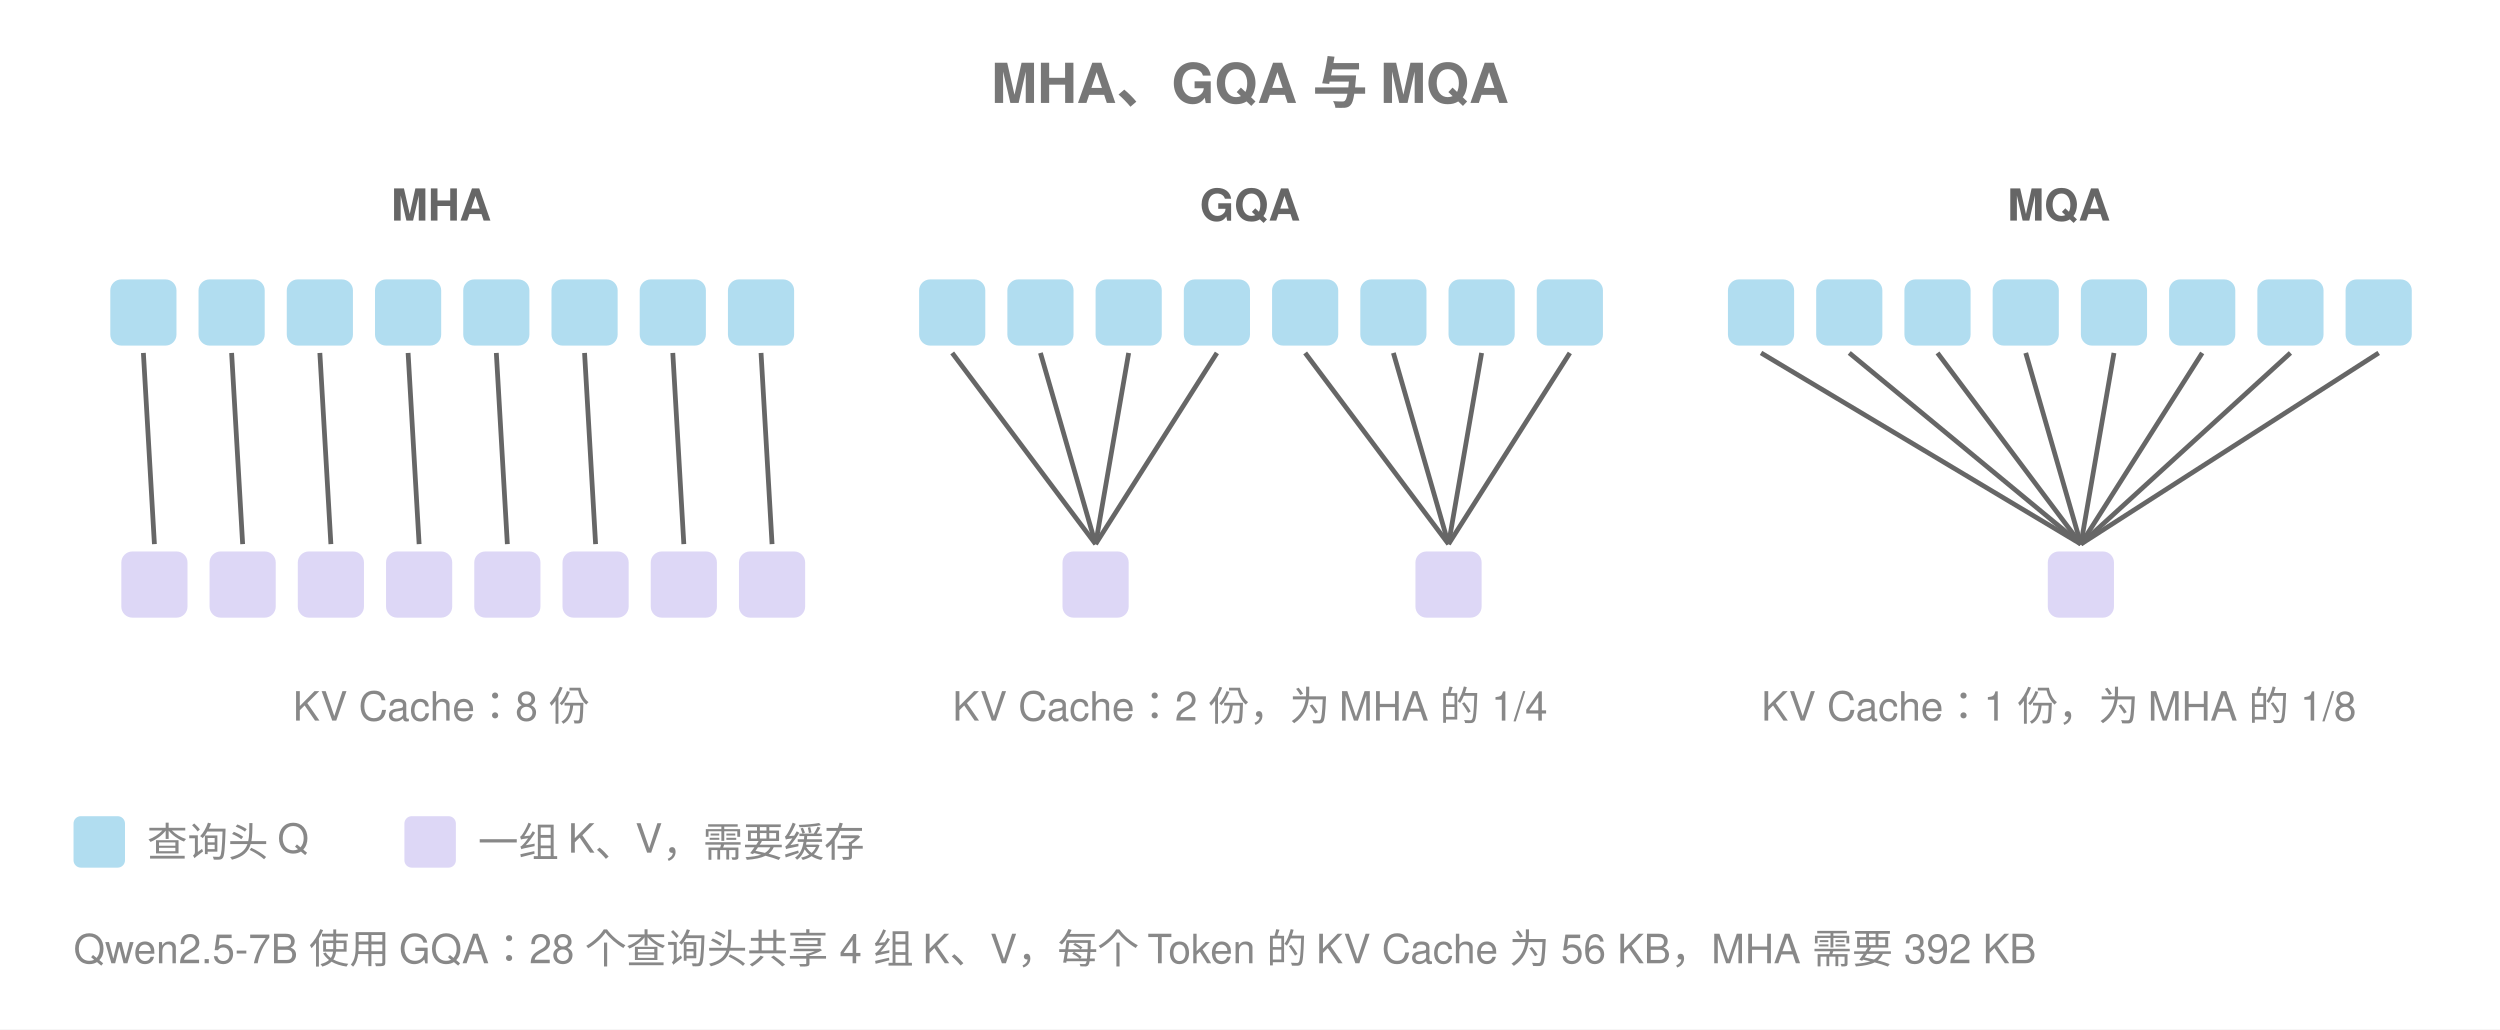
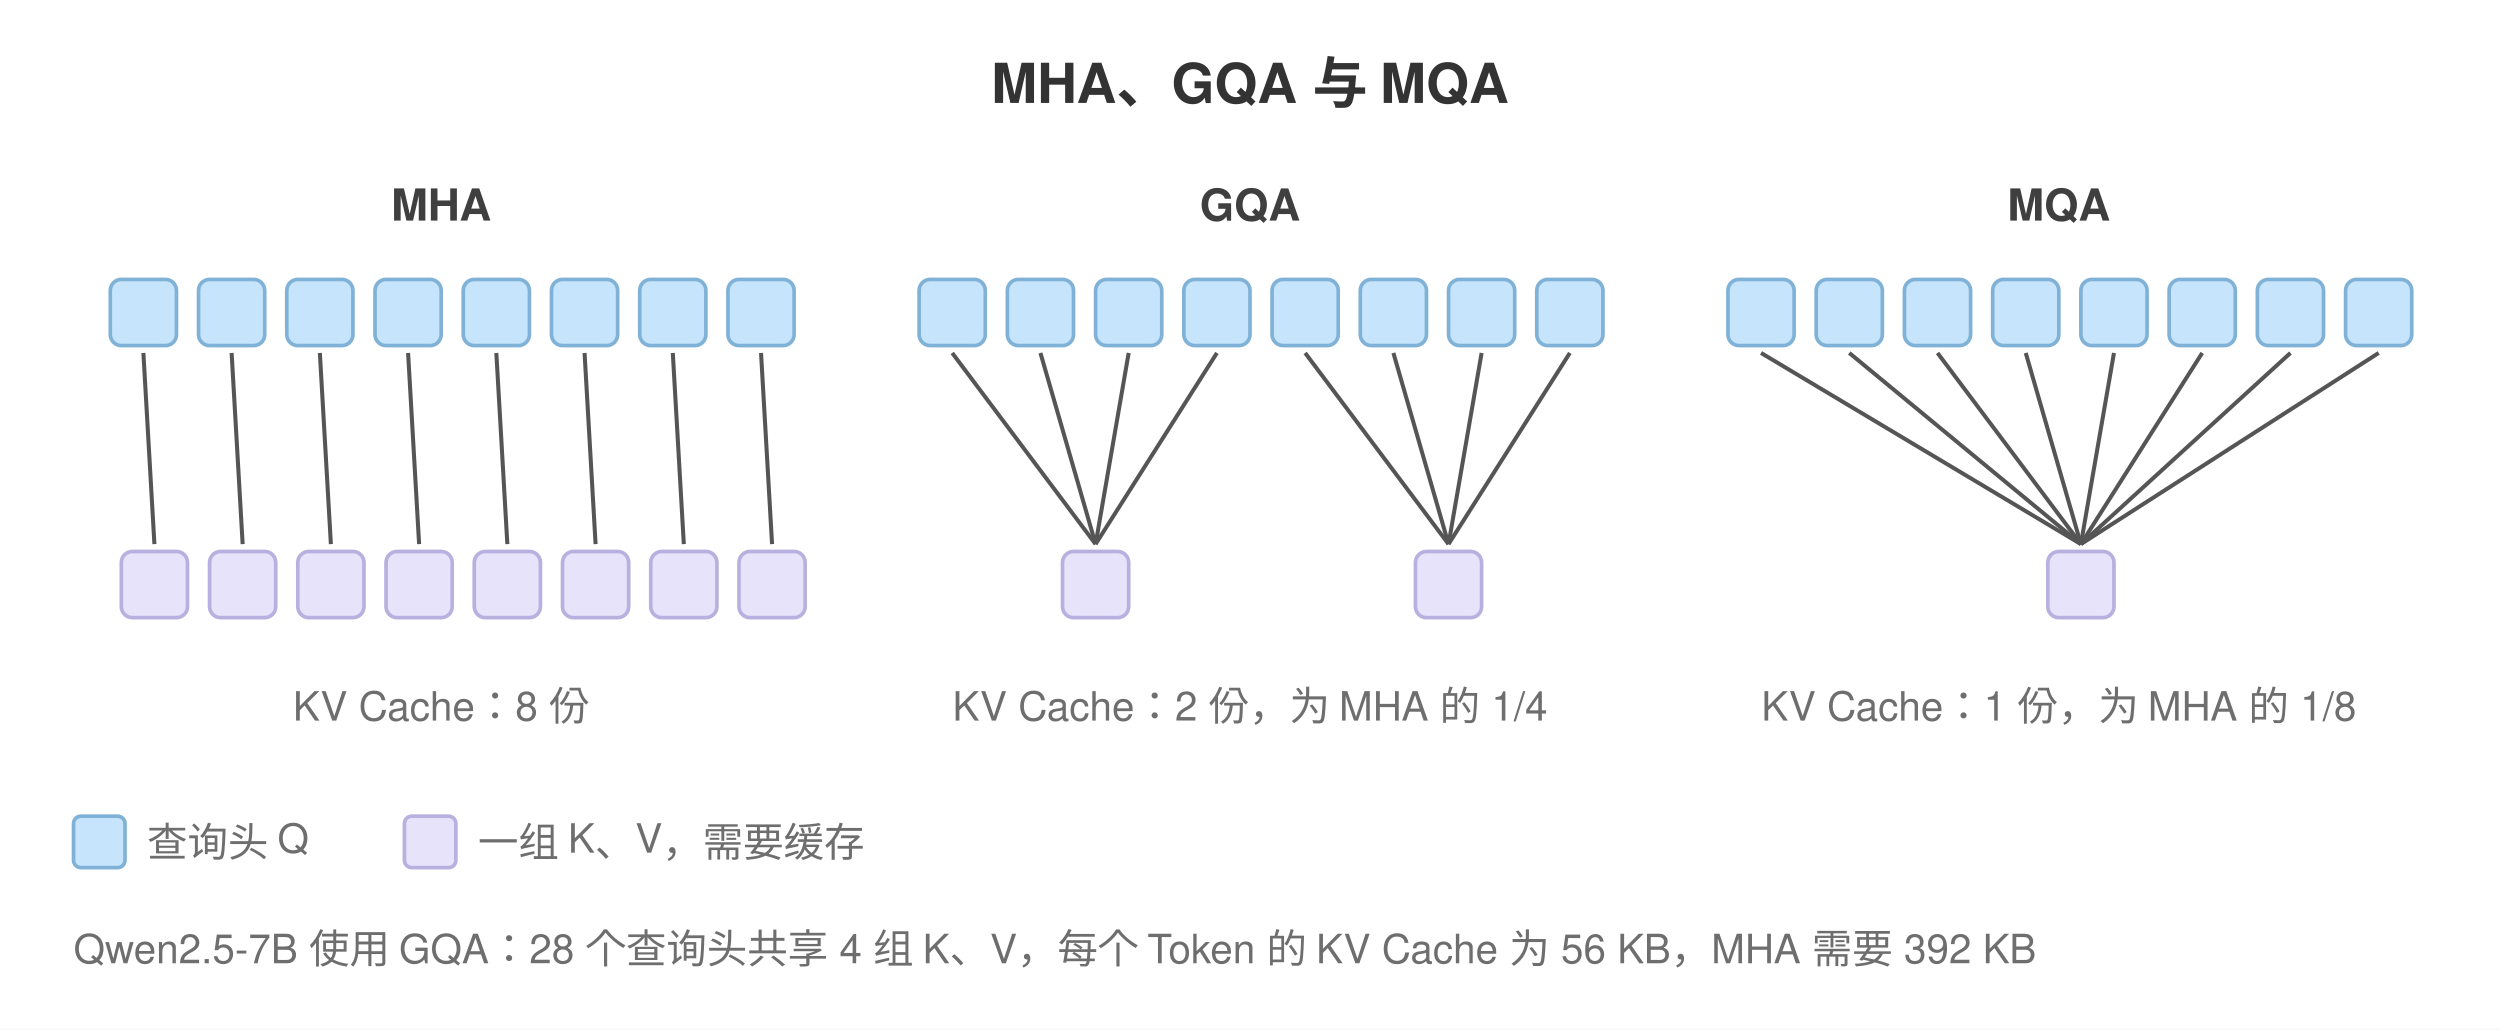
<svg xmlns="http://www.w3.org/2000/svg" width="680" height="280" viewBox="0 0 680 280">
  <style>
-     text { font-family: "PingFang SC", "Microsoft YaHei", Helvetica, Arial, sans-serif; fill: #666; font-size: 12px; }
-     .title { font-weight: bold; font-size: 15px; fill: #777; text-anchor: middle; }
+     text { font-family: "PingFang SC", "Microsoft YaHei", Helvetica, Arial, sans-serif; fill: #3F3F3F; font-size: 12px; }
+     .title { font-weight: bold; font-size: 15px; fill: #333; text-anchor: middle; }
    .b { font-weight: bold; }
    .c { text-anchor: middle; }
    .e { text-anchor: end; }
    .note { fill: #C0605A; }
    .ok { fill: #6A9F68; }
-     .sub { font-size: 11px; fill: #888; }
+     .sub { font-size: 11px; fill: #6E6E6E; }
    .mono { font-family: Menlo, Consolas, monospace; }
-     .arrow { stroke: #666; stroke-width: 1.3; fill: none; marker-end: url(#a); }
+     .arrow { stroke: #555; stroke-width: 1.1; fill: none; marker-end: url(#a); }
    .red { stroke: #C0605A; marker-end: url(#r); }
    .green { stroke: #6A9F68; marker-end: url(#g); }
    .dash { stroke-dasharray: 5 4; }
-     .line { stroke: #666; stroke-width: 1.3; fill: none; }
+     .line { stroke: #555; stroke-width: 1.1; fill: none; }
    .frame { fill: none; stroke: #999; stroke-width: 1; stroke-dasharray: 4 3; }
    .shadow { fill: #DADADA; }
  </style>
  <defs>
    <marker id="a" viewBox="0 0 10 10" refX="9" refY="5" markerWidth="7" markerHeight="7" orient="auto-start-reverse">
-       <path d="M1,1 L9,5 L1,9" fill="none" stroke="#666" stroke-width="1.6" />
+       <path d="M1,1.5 L9.5,5 L1,8.5 z" fill="#555" />
    </marker>
    <marker id="r" viewBox="0 0 10 10" refX="9" refY="5" markerWidth="7" markerHeight="7" orient="auto-start-reverse">
-       <path d="M1,1 L9,5 L1,9" fill="none" stroke="#C0605A" stroke-width="1.6" />
+       <path d="M1,1.5 L9.5,5 L1,8.5 z" fill="#C0605A" />
    </marker>
    <marker id="g" viewBox="0 0 10 10" refX="9" refY="5" markerWidth="7" markerHeight="7" orient="auto-start-reverse">
-       <path d="M1,1 L9,5 L1,9" fill="none" stroke="#6A9F68" stroke-width="1.6" />
+       <path d="M1,1.5 L9.5,5 L1,8.5 z" fill="#6A9F68" />
    </marker>
  </defs>
  <rect width="100%" height="100%" fill="#FFFFFF" />
  <text x="340" y="28" class="title">MHA、GQA 与 MQA</text>
  <text x="120" y="60" class="c b">MHA</text>
-   <rect x="30" y="76" width="18" height="18" rx="3" fill="#B1DDF0" />
-   <rect x="54" y="76" width="18" height="18" rx="3" fill="#B1DDF0" />
-   <rect x="78" y="76" width="18" height="18" rx="3" fill="#B1DDF0" />
-   <rect x="102" y="76" width="18" height="18" rx="3" fill="#B1DDF0" />
-   <rect x="126" y="76" width="18" height="18" rx="3" fill="#B1DDF0" />
-   <rect x="150" y="76" width="18" height="18" rx="3" fill="#B1DDF0" />
-   <rect x="174" y="76" width="18" height="18" rx="3" fill="#B1DDF0" />
-   <rect x="198" y="76" width="18" height="18" rx="3" fill="#B1DDF0" />
-   <rect x="33" y="150" width="18" height="18" rx="3" fill="#DDD7F6" />
-   <rect x="57" y="150" width="18" height="18" rx="3" fill="#DDD7F6" />
-   <rect x="81" y="150" width="18" height="18" rx="3" fill="#DDD7F6" />
-   <rect x="105" y="150" width="18" height="18" rx="3" fill="#DDD7F6" />
-   <rect x="129" y="150" width="18" height="18" rx="3" fill="#DDD7F6" />
-   <rect x="153" y="150" width="18" height="18" rx="3" fill="#DDD7F6" />
-   <rect x="177" y="150" width="18" height="18" rx="3" fill="#DDD7F6" />
-   <rect x="201" y="150" width="18" height="18" rx="3" fill="#DDD7F6" />
+   <rect x="30" y="76" width="18" height="18" rx="3" fill="#C6E4FB" stroke="#7FB2D6" />
+   <rect x="54" y="76" width="18" height="18" rx="3" fill="#C6E4FB" stroke="#7FB2D6" />
+   <rect x="78" y="76" width="18" height="18" rx="3" fill="#C6E4FB" stroke="#7FB2D6" />
+   <rect x="102" y="76" width="18" height="18" rx="3" fill="#C6E4FB" stroke="#7FB2D6" />
+   <rect x="126" y="76" width="18" height="18" rx="3" fill="#C6E4FB" stroke="#7FB2D6" />
+   <rect x="150" y="76" width="18" height="18" rx="3" fill="#C6E4FB" stroke="#7FB2D6" />
+   <rect x="174" y="76" width="18" height="18" rx="3" fill="#C6E4FB" stroke="#7FB2D6" />
+   <rect x="198" y="76" width="18" height="18" rx="3" fill="#C6E4FB" stroke="#7FB2D6" />
+   <rect x="33" y="150" width="18" height="18" rx="3" fill="#E6E3FA" stroke="#B8B0DE" />
+   <rect x="57" y="150" width="18" height="18" rx="3" fill="#E6E3FA" stroke="#B8B0DE" />
+   <rect x="81" y="150" width="18" height="18" rx="3" fill="#E6E3FA" stroke="#B8B0DE" />
+   <rect x="105" y="150" width="18" height="18" rx="3" fill="#E6E3FA" stroke="#B8B0DE" />
+   <rect x="129" y="150" width="18" height="18" rx="3" fill="#E6E3FA" stroke="#B8B0DE" />
+   <rect x="153" y="150" width="18" height="18" rx="3" fill="#E6E3FA" stroke="#B8B0DE" />
+   <rect x="177" y="150" width="18" height="18" rx="3" fill="#E6E3FA" stroke="#B8B0DE" />
+   <rect x="201" y="150" width="18" height="18" rx="3" fill="#E6E3FA" stroke="#B8B0DE" />
  <line x1="39" y1="96" x2="42" y2="148" class="line" />
  <line x1="63" y1="96" x2="66" y2="148" class="line" />
  <line x1="87" y1="96" x2="90" y2="148" class="line" />
  <line x1="111" y1="96" x2="114" y2="148" class="line" />
  <line x1="135" y1="96" x2="138" y2="148" class="line" />
  <line x1="159" y1="96" x2="162" y2="148" class="line" />
  <line x1="183" y1="96" x2="186" y2="148" class="line" />
  <line x1="207" y1="96" x2="210" y2="148" class="line" />
  <text x="120" y="196" class="c sub">KV Cache：8 份</text>
  <text x="340" y="60" class="c b">GQA</text>
-   <rect x="250" y="76" width="18" height="18" rx="3" fill="#B1DDF0" />
-   <rect x="274" y="76" width="18" height="18" rx="3" fill="#B1DDF0" />
-   <rect x="298" y="76" width="18" height="18" rx="3" fill="#B1DDF0" />
-   <rect x="322" y="76" width="18" height="18" rx="3" fill="#B1DDF0" />
-   <rect x="346" y="76" width="18" height="18" rx="3" fill="#B1DDF0" />
-   <rect x="370" y="76" width="18" height="18" rx="3" fill="#B1DDF0" />
-   <rect x="394" y="76" width="18" height="18" rx="3" fill="#B1DDF0" />
-   <rect x="418" y="76" width="18" height="18" rx="3" fill="#B1DDF0" />
-   <rect x="289" y="150" width="18" height="18" rx="3" fill="#DDD7F6" />
-   <rect x="385" y="150" width="18" height="18" rx="3" fill="#DDD7F6" />
+   <rect x="250" y="76" width="18" height="18" rx="3" fill="#C6E4FB" stroke="#7FB2D6" />
+   <rect x="274" y="76" width="18" height="18" rx="3" fill="#C6E4FB" stroke="#7FB2D6" />
+   <rect x="298" y="76" width="18" height="18" rx="3" fill="#C6E4FB" stroke="#7FB2D6" />
+   <rect x="322" y="76" width="18" height="18" rx="3" fill="#C6E4FB" stroke="#7FB2D6" />
+   <rect x="346" y="76" width="18" height="18" rx="3" fill="#C6E4FB" stroke="#7FB2D6" />
+   <rect x="370" y="76" width="18" height="18" rx="3" fill="#C6E4FB" stroke="#7FB2D6" />
+   <rect x="394" y="76" width="18" height="18" rx="3" fill="#C6E4FB" stroke="#7FB2D6" />
+   <rect x="418" y="76" width="18" height="18" rx="3" fill="#C6E4FB" stroke="#7FB2D6" />
+   <rect x="289" y="150" width="18" height="18" rx="3" fill="#E6E3FA" stroke="#B8B0DE" />
+   <rect x="385" y="150" width="18" height="18" rx="3" fill="#E6E3FA" stroke="#B8B0DE" />
  <line x1="259" y1="96" x2="298" y2="148" class="line" />
  <line x1="283" y1="96" x2="298" y2="148" class="line" />
  <line x1="307" y1="96" x2="298" y2="148" class="line" />
  <line x1="331" y1="96" x2="298" y2="148" class="line" />
  <line x1="355" y1="96" x2="394" y2="148" class="line" />
  <line x1="379" y1="96" x2="394" y2="148" class="line" />
  <line x1="403" y1="96" x2="394" y2="148" class="line" />
  <line x1="427" y1="96" x2="394" y2="148" class="line" />
  <text x="340" y="196" class="c sub">KV Cache：2 份，为 MHA 的 1/4</text>
  <text x="560" y="60" class="c b">MQA</text>
-   <rect x="470" y="76" width="18" height="18" rx="3" fill="#B1DDF0" />
-   <rect x="494" y="76" width="18" height="18" rx="3" fill="#B1DDF0" />
-   <rect x="518" y="76" width="18" height="18" rx="3" fill="#B1DDF0" />
-   <rect x="542" y="76" width="18" height="18" rx="3" fill="#B1DDF0" />
-   <rect x="566" y="76" width="18" height="18" rx="3" fill="#B1DDF0" />
-   <rect x="590" y="76" width="18" height="18" rx="3" fill="#B1DDF0" />
-   <rect x="614" y="76" width="18" height="18" rx="3" fill="#B1DDF0" />
-   <rect x="638" y="76" width="18" height="18" rx="3" fill="#B1DDF0" />
-   <rect x="557" y="150" width="18" height="18" rx="3" fill="#DDD7F6" />
+   <rect x="470" y="76" width="18" height="18" rx="3" fill="#C6E4FB" stroke="#7FB2D6" />
+   <rect x="494" y="76" width="18" height="18" rx="3" fill="#C6E4FB" stroke="#7FB2D6" />
+   <rect x="518" y="76" width="18" height="18" rx="3" fill="#C6E4FB" stroke="#7FB2D6" />
+   <rect x="542" y="76" width="18" height="18" rx="3" fill="#C6E4FB" stroke="#7FB2D6" />
+   <rect x="566" y="76" width="18" height="18" rx="3" fill="#C6E4FB" stroke="#7FB2D6" />
+   <rect x="590" y="76" width="18" height="18" rx="3" fill="#C6E4FB" stroke="#7FB2D6" />
+   <rect x="614" y="76" width="18" height="18" rx="3" fill="#C6E4FB" stroke="#7FB2D6" />
+   <rect x="638" y="76" width="18" height="18" rx="3" fill="#C6E4FB" stroke="#7FB2D6" />
+   <rect x="557" y="150" width="18" height="18" rx="3" fill="#E6E3FA" stroke="#B8B0DE" />
  <line x1="479" y1="96" x2="566" y2="148" class="line" />
  <line x1="503" y1="96" x2="566" y2="148" class="line" />
  <line x1="527" y1="96" x2="566" y2="148" class="line" />
  <line x1="551" y1="96" x2="566" y2="148" class="line" />
  <line x1="575" y1="96" x2="566" y2="148" class="line" />
  <line x1="599" y1="96" x2="566" y2="148" class="line" />
  <line x1="623" y1="96" x2="566" y2="148" class="line" />
  <line x1="647" y1="96" x2="566" y2="148" class="line" />
  <text x="560" y="196" class="c sub">KV Cache：1 份，为 MHA 的 1/8</text>
-   <rect x="20" y="222" width="14" height="14" rx="2" fill="#B1DDF0" />
+   <rect x="20" y="222" width="14" height="14" rx="2" fill="#C6E4FB" stroke="#7FB2D6" />
  <text x="40" y="233" class="sub">查询头 Q</text>
-   <rect x="110" y="222" width="14" height="14" rx="2" fill="#DDD7F6" />
+   <rect x="110" y="222" width="14" height="14" rx="2" fill="#E6E3FA" stroke="#B8B0DE" />
  <text x="130" y="233" class="sub">一组 K、V，需要缓存</text>
  <text x="20" y="262" class="sub">Qwen2.5-7B 使用 GQA：28 个查询头共享 4 组 K、V，每个 Token 的 KV Cache 为 56 KB，MHA 需要 392 KB</text>
</svg>
